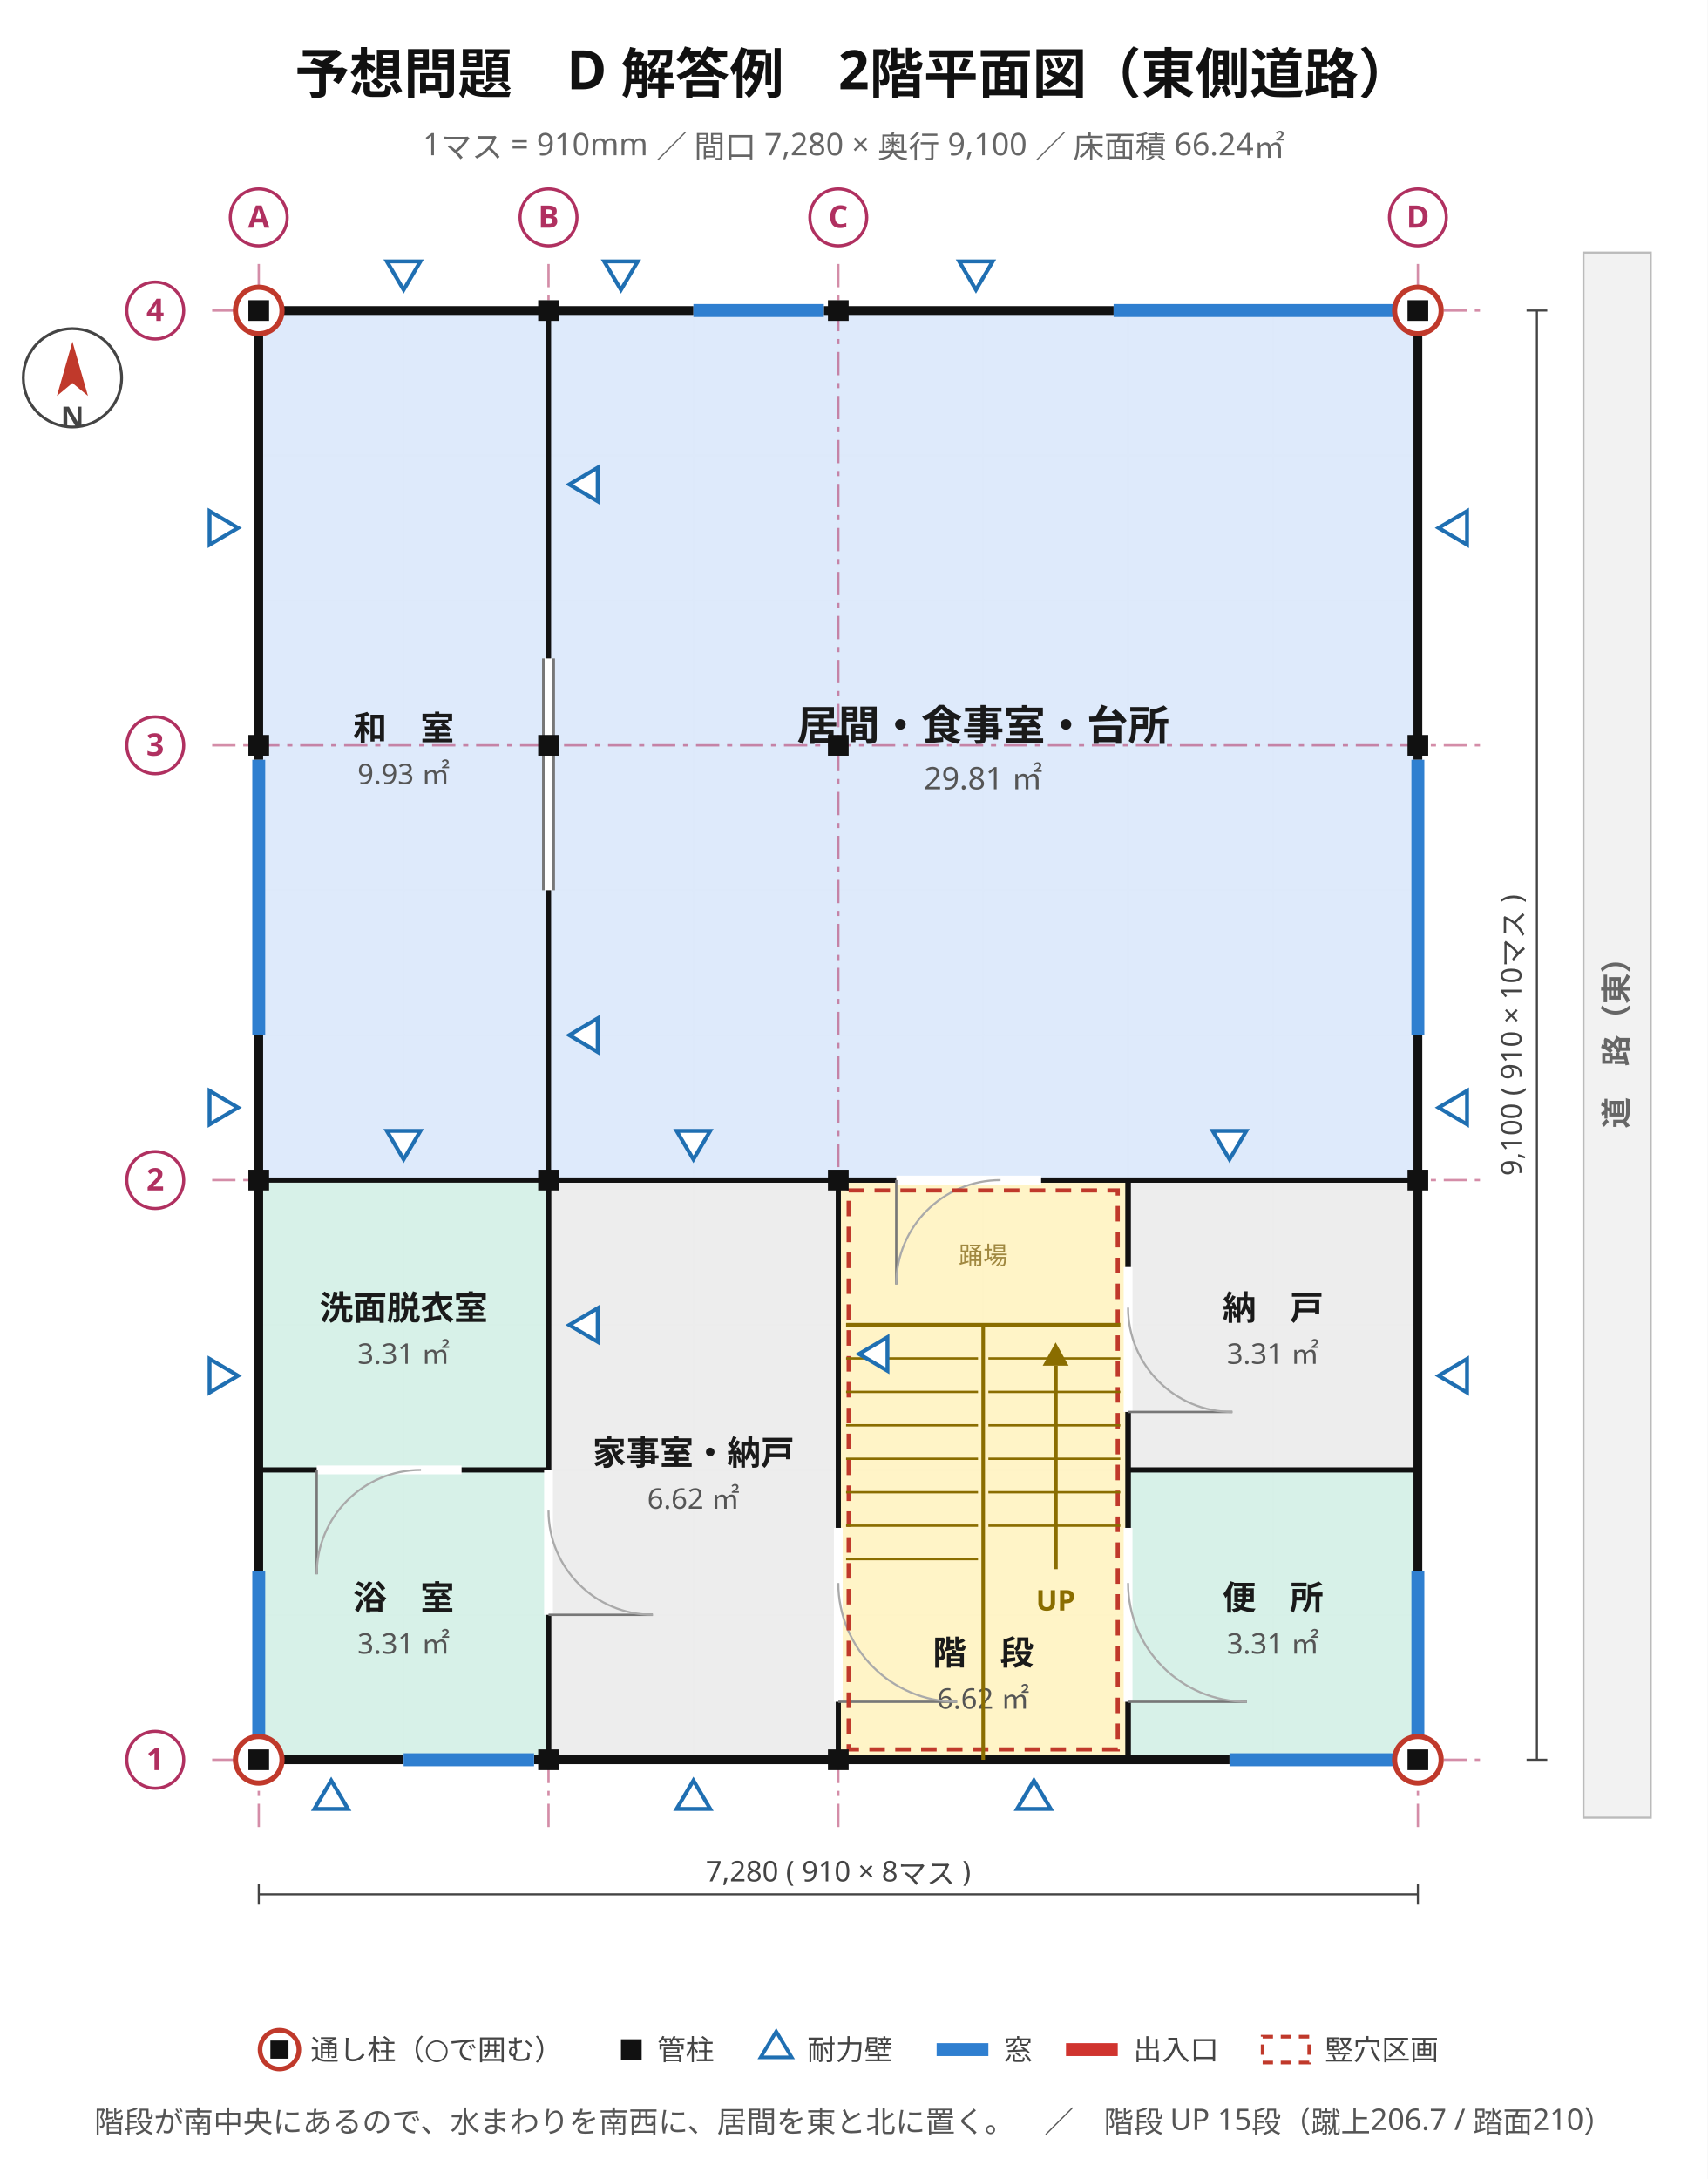
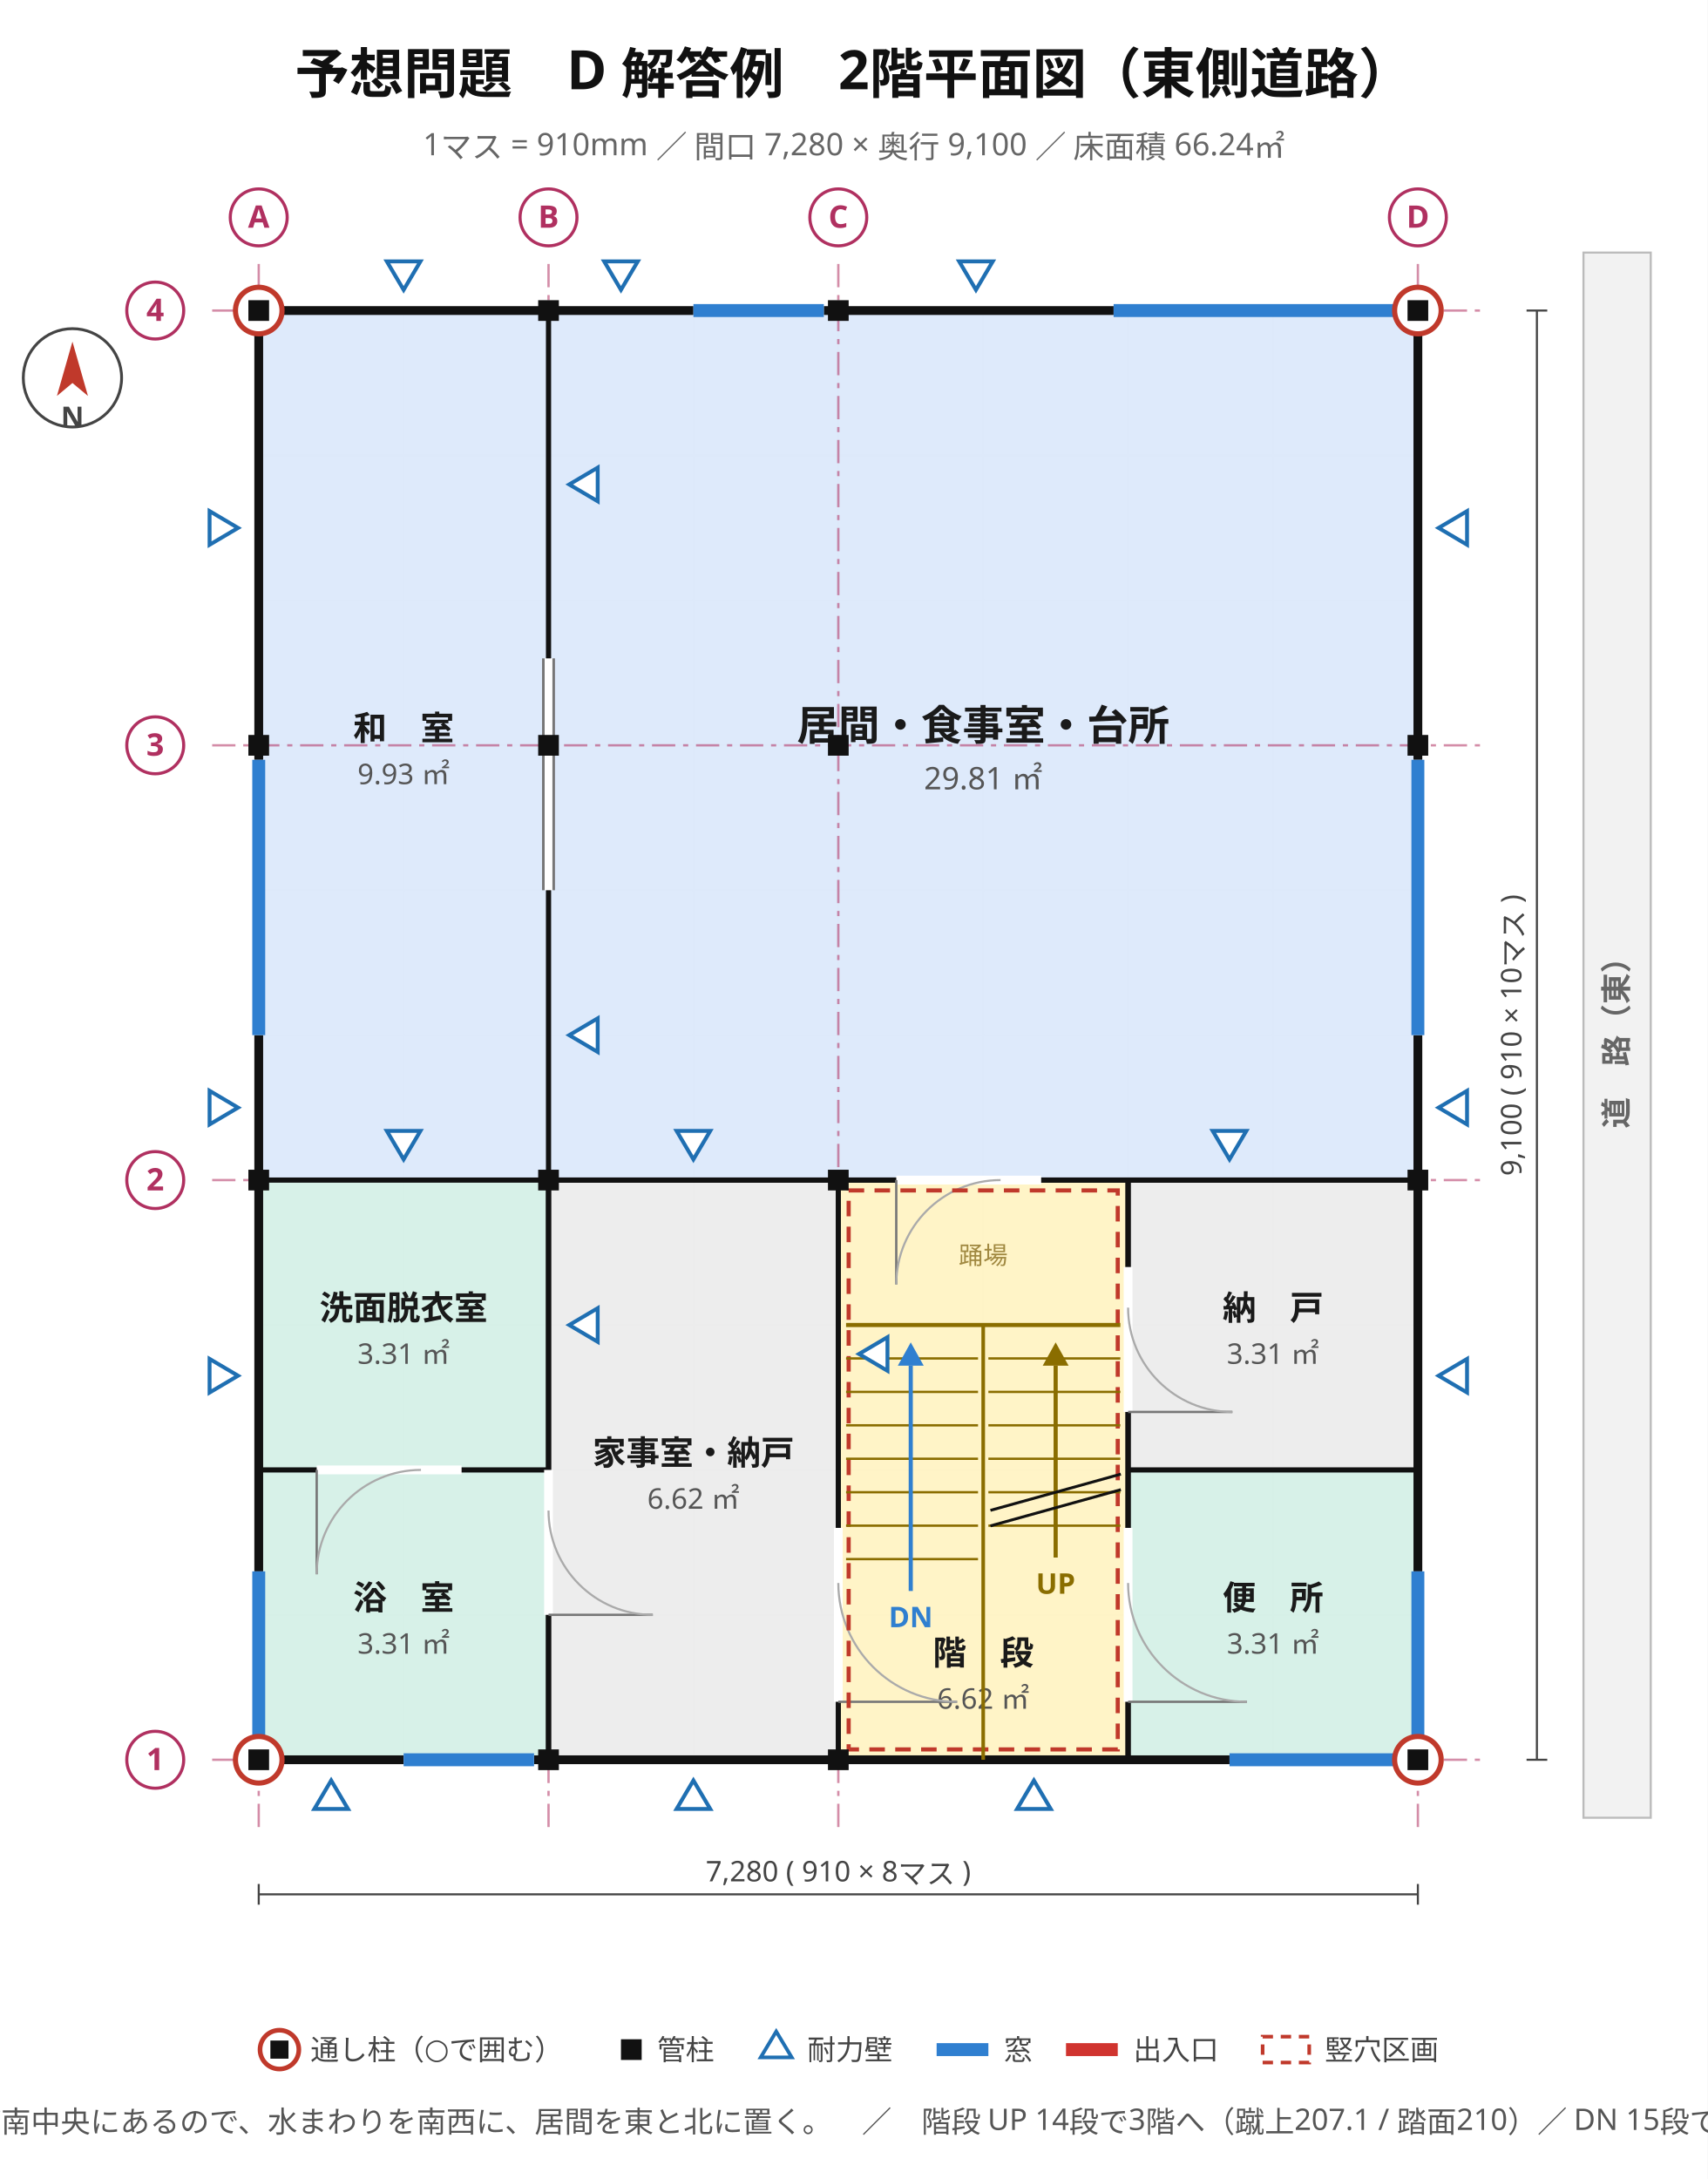
<svg xmlns="http://www.w3.org/2000/svg" viewBox="0 0 660 842" width="660" height="842" font-family="'Hiragino Sans','Hiragino Kaku Gothic ProN','Noto Sans JP','Yu Gothic',Meiryo,'IPAGothic',sans-serif">
  <rect width="660" height="842" fill="#ffffff" />
  <text x="330" y="36" font-size="21" text-anchor="middle" fill="#111" font-weight="700" font-family="'Hiragino Sans','Hiragino Kaku Gothic ProN','Noto Sans JP','Yu Gothic',Meiryo,'IPAGothic',sans-serif">予想問題　D 解答例　2階平面図（東側道路）</text>
  <text x="330" y="60" font-size="12" text-anchor="middle" fill="#666" font-weight="400" font-family="'Hiragino Sans','Hiragino Kaku Gothic ProN','Noto Sans JP','Yu Gothic',Meiryo,'IPAGothic',sans-serif">1マス = 910mm ／ 間口 7,280 × 奥行 9,100 ／ 床面積 66.24㎡</text>
  <line x1="100" y1="120" x2="100" y2="680" stroke="#e8e8e8" stroke-width="0.7" />
  <line x1="156" y1="120" x2="156" y2="680" stroke="#e8e8e8" stroke-width="0.7" />
  <line x1="212" y1="120" x2="212" y2="680" stroke="#e8e8e8" stroke-width="0.7" />
  <line x1="268" y1="120" x2="268" y2="680" stroke="#e8e8e8" stroke-width="0.7" />
  <line x1="324" y1="120" x2="324" y2="680" stroke="#e8e8e8" stroke-width="0.7" />
  <line x1="380" y1="120" x2="380" y2="680" stroke="#e8e8e8" stroke-width="0.7" />
  <line x1="436" y1="120" x2="436" y2="680" stroke="#e8e8e8" stroke-width="0.7" />
  <line x1="492" y1="120" x2="492" y2="680" stroke="#e8e8e8" stroke-width="0.7" />
  <line x1="548" y1="120" x2="548" y2="680" stroke="#e8e8e8" stroke-width="0.7" />
  <line x1="100" y1="680" x2="548" y2="680" stroke="#e8e8e8" stroke-width="0.7" />
  <line x1="100" y1="624" x2="548" y2="624" stroke="#e8e8e8" stroke-width="0.7" />
  <line x1="100" y1="568" x2="548" y2="568" stroke="#e8e8e8" stroke-width="0.7" />
  <line x1="100" y1="512" x2="548" y2="512" stroke="#e8e8e8" stroke-width="0.7" />
  <line x1="100" y1="456" x2="548" y2="456" stroke="#e8e8e8" stroke-width="0.7" />
  <line x1="100" y1="400" x2="548" y2="400" stroke="#e8e8e8" stroke-width="0.7" />
  <line x1="100" y1="344" x2="548" y2="344" stroke="#e8e8e8" stroke-width="0.7" />
  <line x1="100" y1="288" x2="548" y2="288" stroke="#e8e8e8" stroke-width="0.7" />
  <line x1="100" y1="232" x2="548" y2="232" stroke="#e8e8e8" stroke-width="0.7" />
  <line x1="100" y1="176" x2="548" y2="176" stroke="#e8e8e8" stroke-width="0.7" />
  <line x1="100" y1="120" x2="548" y2="120" stroke="#e8e8e8" stroke-width="0.7" />
  <rect x="100" y="568" width="112" height="112" fill="#d5f0e7" stroke="#2f9077" stroke-width="1.2" opacity="0.95" />
  <text x="156" y="622" font-size="13" text-anchor="middle" fill="#1a1a1a" font-weight="700" font-family="'Hiragino Sans','Hiragino Kaku Gothic ProN','Noto Sans JP','Yu Gothic',Meiryo,'IPAGothic',sans-serif">浴　室</text>
  <text x="156" y="639" font-size="11" text-anchor="middle" fill="#555" font-weight="400" font-family="'Hiragino Sans','Hiragino Kaku Gothic ProN','Noto Sans JP','Yu Gothic',Meiryo,'IPAGothic',sans-serif">3.31 ㎡</text>
  <rect x="100" y="456" width="112" height="112" fill="#d5f0e7" stroke="#2f9077" stroke-width="1.2" opacity="0.95" />
  <text x="156" y="510" font-size="13" text-anchor="middle" fill="#1a1a1a" font-weight="700" font-family="'Hiragino Sans','Hiragino Kaku Gothic ProN','Noto Sans JP','Yu Gothic',Meiryo,'IPAGothic',sans-serif">洗面脱衣室</text>
  <text x="156" y="527" font-size="11" text-anchor="middle" fill="#555" font-weight="400" font-family="'Hiragino Sans','Hiragino Kaku Gothic ProN','Noto Sans JP','Yu Gothic',Meiryo,'IPAGothic',sans-serif">3.31 ㎡</text>
  <rect x="212" y="456" width="112" height="224" fill="#ececec" stroke="#8a8a8a" stroke-width="1.2" opacity="0.95" />
  <text x="268" y="566" font-size="13" text-anchor="middle" fill="#1a1a1a" font-weight="700" font-family="'Hiragino Sans','Hiragino Kaku Gothic ProN','Noto Sans JP','Yu Gothic',Meiryo,'IPAGothic',sans-serif">家事室・納戸</text>
  <text x="268" y="583" font-size="11" text-anchor="middle" fill="#555" font-weight="400" font-family="'Hiragino Sans','Hiragino Kaku Gothic ProN','Noto Sans JP','Yu Gothic',Meiryo,'IPAGothic',sans-serif">6.62 ㎡</text>
  <rect x="324" y="456" width="112" height="224" fill="#fff3c4" stroke="#bb9508" stroke-width="1.2" opacity="0.95" />
  <text x="380" y="643.28" font-size="13" text-anchor="middle" fill="#1a1a1a" font-weight="700" font-family="'Hiragino Sans','Hiragino Kaku Gothic ProN','Noto Sans JP','Yu Gothic',Meiryo,'IPAGothic',sans-serif">階　段</text>
  <text x="380" y="660.28" font-size="11" text-anchor="middle" fill="#555" font-weight="400" font-family="'Hiragino Sans','Hiragino Kaku Gothic ProN','Noto Sans JP','Yu Gothic',Meiryo,'IPAGothic',sans-serif">6.62 ㎡</text>
  <rect x="436" y="568" width="112" height="112" fill="#d5f0e7" stroke="#2f9077" stroke-width="1.2" opacity="0.95" />
  <text x="492" y="622" font-size="13" text-anchor="middle" fill="#1a1a1a" font-weight="700" font-family="'Hiragino Sans','Hiragino Kaku Gothic ProN','Noto Sans JP','Yu Gothic',Meiryo,'IPAGothic',sans-serif">便　所</text>
  <text x="492" y="639" font-size="11" text-anchor="middle" fill="#555" font-weight="400" font-family="'Hiragino Sans','Hiragino Kaku Gothic ProN','Noto Sans JP','Yu Gothic',Meiryo,'IPAGothic',sans-serif">3.31 ㎡</text>
  <rect x="436" y="456" width="112" height="112" fill="#ececec" stroke="#8a8a8a" stroke-width="1.2" opacity="0.95" />
  <text x="492" y="510" font-size="13" text-anchor="middle" fill="#1a1a1a" font-weight="700" font-family="'Hiragino Sans','Hiragino Kaku Gothic ProN','Noto Sans JP','Yu Gothic',Meiryo,'IPAGothic',sans-serif">納　戸</text>
  <text x="492" y="527" font-size="11" text-anchor="middle" fill="#555" font-weight="400" font-family="'Hiragino Sans','Hiragino Kaku Gothic ProN','Noto Sans JP','Yu Gothic',Meiryo,'IPAGothic',sans-serif">3.31 ㎡</text>
  <rect x="100" y="120" width="112" height="336" fill="#dce9fb" stroke="#4a76b8" stroke-width="1.2" opacity="0.95" />
  <text x="156" y="286" font-size="13" text-anchor="middle" fill="#1a1a1a" font-weight="700" font-family="'Hiragino Sans','Hiragino Kaku Gothic ProN','Noto Sans JP','Yu Gothic',Meiryo,'IPAGothic',sans-serif">和　室</text>
  <text x="156" y="303" font-size="11" text-anchor="middle" fill="#555" font-weight="400" font-family="'Hiragino Sans','Hiragino Kaku Gothic ProN','Noto Sans JP','Yu Gothic',Meiryo,'IPAGothic',sans-serif">9.93 ㎡</text>
  <rect x="212" y="120" width="336" height="336" fill="#dce9fb" stroke="#4a76b8" stroke-width="1.2" opacity="0.95" />
  <text x="380" y="286" font-size="16" text-anchor="middle" fill="#1a1a1a" font-weight="700" font-family="'Hiragino Sans','Hiragino Kaku Gothic ProN','Noto Sans JP','Yu Gothic',Meiryo,'IPAGothic',sans-serif">居間・食事室・台所</text>
  <text x="380" y="305" font-size="12" text-anchor="middle" fill="#555" font-weight="400" font-family="'Hiragino Sans','Hiragino Kaku Gothic ProN','Noto Sans JP','Yu Gothic',Meiryo,'IPAGothic',sans-serif">29.81 ㎡</text>
  <line x1="100" y1="102" x2="100" y2="706" stroke="#b03060" stroke-width="0.9" stroke-dasharray="9 3 2 3" opacity="0.55" />
  <line x1="212" y1="102" x2="212" y2="706" stroke="#b03060" stroke-width="0.9" stroke-dasharray="9 3 2 3" opacity="0.55" />
  <line x1="324" y1="102" x2="324" y2="706" stroke="#b03060" stroke-width="0.9" stroke-dasharray="9 3 2 3" opacity="0.55" />
  <line x1="548" y1="102" x2="548" y2="706" stroke="#b03060" stroke-width="0.9" stroke-dasharray="9 3 2 3" opacity="0.55" />
  <line x1="82" y1="680" x2="574" y2="680" stroke="#b03060" stroke-width="0.9" stroke-dasharray="9 3 2 3" opacity="0.55" />
  <line x1="82" y1="456" x2="574" y2="456" stroke="#b03060" stroke-width="0.9" stroke-dasharray="9 3 2 3" opacity="0.55" />
  <line x1="82" y1="288" x2="574" y2="288" stroke="#b03060" stroke-width="0.9" stroke-dasharray="9 3 2 3" opacity="0.55" />
  <line x1="82" y1="120" x2="574" y2="120" stroke="#b03060" stroke-width="0.9" stroke-dasharray="9 3 2 3" opacity="0.55" />
  <rect x="100" y="120" width="448" height="560" stroke="#111" stroke-width="3.4" fill="none" />
  <line x1="548" y1="400" x2="548" y2="293.6" stroke="#ffffff" stroke-width="4.2" />
  <line x1="548" y1="400" x2="548" y2="293.6" stroke="#2f7fd0" stroke-width="5.0" />
  <line x1="548" y1="674.4" x2="548" y2="607.2" stroke="#ffffff" stroke-width="4.2" />
  <line x1="548" y1="674.4" x2="548" y2="607.2" stroke="#2f7fd0" stroke-width="5.0" />
  <line x1="156" y1="680" x2="206.4" y2="680" stroke="#ffffff" stroke-width="4.2" />
  <line x1="156" y1="680" x2="206.4" y2="680" stroke="#2f7fd0" stroke-width="5.0" />
  <line x1="475.2" y1="680" x2="542.4" y2="680" stroke="#ffffff" stroke-width="4.2" />
  <line x1="475.2" y1="680" x2="542.4" y2="680" stroke="#2f7fd0" stroke-width="5.0" />
  <line x1="268" y1="120" x2="318.4" y2="120" stroke="#ffffff" stroke-width="4.2" />
  <line x1="268" y1="120" x2="318.4" y2="120" stroke="#2f7fd0" stroke-width="5.0" />
  <line x1="430.4" y1="120" x2="542.4" y2="120" stroke="#ffffff" stroke-width="4.2" />
  <line x1="430.4" y1="120" x2="542.4" y2="120" stroke="#2f7fd0" stroke-width="5.0" />
  <line x1="100" y1="400" x2="100" y2="293.6" stroke="#ffffff" stroke-width="4.2" />
  <line x1="100" y1="400" x2="100" y2="293.6" stroke="#2f7fd0" stroke-width="5.0" />
  <line x1="100" y1="674.4" x2="100" y2="607.2" stroke="#ffffff" stroke-width="4.2" />
  <line x1="100" y1="674.4" x2="100" y2="607.2" stroke="#2f7fd0" stroke-width="5.0" />
+   <line x1="436" y1="568" x2="548" y2="568" stroke="#111" stroke-width="2.0" />
+   <line x1="436" y1="680" x2="436" y2="568" stroke="#111" stroke-width="2.0" />
  <line x1="324" y1="680" x2="324" y2="456" stroke="#111" stroke-width="2.0" />
+   <line x1="212" y1="680" x2="212" y2="568" stroke="#111" stroke-width="2.0" />
  <line x1="324" y1="456" x2="436" y2="456" stroke="#111" stroke-width="2.0" />
-   <line x1="436" y1="680" x2="436" y2="568" stroke="#111" stroke-width="2.0" />
+   <line x1="436" y1="680" x2="436" y2="456" stroke="#111" stroke-width="2.0" />
+   <line x1="436" y1="568" x2="436" y2="456" stroke="#111" stroke-width="2.0" />
+   <line x1="100" y1="456" x2="212" y2="456" stroke="#111" stroke-width="2.0" />
+   <line x1="212" y1="680" x2="212" y2="456" stroke="#111" stroke-width="2.0" />
+   <line x1="212" y1="456" x2="548" y2="456" stroke="#111" stroke-width="2.0" />
+   <line x1="212" y1="568" x2="212" y2="456" stroke="#111" stroke-width="2.0" />
  <line x1="100" y1="568" x2="212" y2="568" stroke="#111" stroke-width="2.0" />
-   <line x1="212" y1="680" x2="212" y2="568" stroke="#111" stroke-width="2.0" />
-   <line x1="100" y1="456" x2="212" y2="456" stroke="#111" stroke-width="2.0" />
-   <line x1="212" y1="456" x2="548" y2="456" stroke="#111" stroke-width="2.0" />
-   <line x1="436" y1="680" x2="436" y2="456" stroke="#111" stroke-width="2.0" />
+   <line x1="212" y1="456" x2="212" y2="120" stroke="#111" stroke-width="2.0" />
  <line x1="436" y1="456" x2="548" y2="456" stroke="#111" stroke-width="2.0" />
-   <line x1="436" y1="568" x2="436" y2="456" stroke="#111" stroke-width="2.0" />
-   <line x1="436" y1="568" x2="548" y2="568" stroke="#111" stroke-width="2.0" />
-   <line x1="212" y1="680" x2="212" y2="456" stroke="#111" stroke-width="2.0" />
-   <line x1="212" y1="568" x2="212" y2="456" stroke="#111" stroke-width="2.0" />
-   <line x1="212" y1="456" x2="212" y2="120" stroke="#111" stroke-width="2.0" />
  <line x1="212" y1="456" x2="324" y2="456" stroke="#111" stroke-width="2.0" />
  <line x1="324" y1="657.6" x2="324" y2="590.4" stroke="#ffffff" stroke-width="3.4" />
  <line x1="324" y1="657.6" x2="369.92" y2="657.6" stroke="#777" stroke-width="0.9" />
  <path d="M 369.9 657.6 A 45.9 45.9 0 0 1 324.0 611.7" stroke="#aaa" stroke-width="0.8" fill="none" />
  <line x1="212" y1="624" x2="212" y2="568" stroke="#ffffff" stroke-width="3.4" />
  <line x1="212" y1="624" x2="252.32" y2="624" stroke="#777" stroke-width="0.9" />
  <path d="M 252.3 624.0 A 40.3 40.3 0 0 1 212.0 583.7" stroke="#aaa" stroke-width="0.8" fill="none" />
  <line x1="122.4" y1="568" x2="178.4" y2="568" stroke="#ffffff" stroke-width="3.4" />
  <line x1="122.4" y1="568" x2="122.4" y2="608.32" stroke="#777" stroke-width="0.9" />
  <path d="M 122.4 608.3 A 40.3 40.3 0 0 1 162.7 568.0" stroke="#aaa" stroke-width="0.8" fill="none" />
  <line x1="436" y1="657.6" x2="436" y2="590.4" stroke="#ffffff" stroke-width="3.4" />
  <line x1="436" y1="657.6" x2="481.92" y2="657.6" stroke="#777" stroke-width="0.9" />
  <path d="M 481.9 657.6 A 45.9 45.9 0 0 1 436.0 611.7" stroke="#aaa" stroke-width="0.8" fill="none" />
  <line x1="436" y1="545.6" x2="436" y2="489.6" stroke="#ffffff" stroke-width="3.4" />
  <line x1="436" y1="545.6" x2="476.32" y2="545.6" stroke="#777" stroke-width="0.9" />
  <path d="M 476.3 545.6 A 40.3 40.3 0 0 1 436.0 505.3" stroke="#aaa" stroke-width="0.8" fill="none" />
  <line x1="346.4" y1="456" x2="402.4" y2="456" stroke="#ffffff" stroke-width="3.4" />
  <line x1="346.4" y1="456" x2="346.4" y2="496.32" stroke="#777" stroke-width="0.9" />
  <path d="M 346.4 496.3 A 40.3 40.3 0 0 1 386.7 456.0" stroke="#aaa" stroke-width="0.8" fill="none" />
  <line x1="212" y1="344" x2="212" y2="254.4" stroke="#ffffff" stroke-width="3.4" />
  <line x1="210" y1="344" x2="210" y2="254.4" stroke="#777" stroke-width="1.0" />
  <line x1="214" y1="344" x2="214" y2="254.4" stroke="#777" stroke-width="1.0" />
  <rect x="328" y="460" width="104" height="216" fill="none" stroke="#c0392b" stroke-width="1.6" stroke-dasharray="6 4" />
  <line x1="327" y1="512" x2="433" y2="512" stroke="#8a6d00" stroke-width="1.6" />
  <line x1="380" y1="680" x2="380" y2="512" stroke="#8a6d00" stroke-width="1.4" />
  <line x1="382" y1="524.92" x2="433" y2="524.92" stroke="#8a6d00" stroke-width="0.9" />
  <line x1="382" y1="537.85" x2="433" y2="537.85" stroke="#8a6d00" stroke-width="0.9" />
  <line x1="382" y1="550.77" x2="433" y2="550.77" stroke="#8a6d00" stroke-width="0.9" />
  <line x1="382" y1="563.69" x2="433" y2="563.69" stroke="#8a6d00" stroke-width="0.9" />
  <line x1="382" y1="576.62" x2="433" y2="576.62" stroke="#8a6d00" stroke-width="0.9" />
  <line x1="382" y1="589.54" x2="433" y2="589.54" stroke="#8a6d00" stroke-width="0.9" />
  <line x1="327" y1="524.92" x2="378" y2="524.92" stroke="#8a6d00" stroke-width="0.9" />
  <line x1="327" y1="537.85" x2="378" y2="537.85" stroke="#8a6d00" stroke-width="0.9" />
  <line x1="327" y1="550.77" x2="378" y2="550.77" stroke="#8a6d00" stroke-width="0.9" />
  <line x1="327" y1="563.69" x2="378" y2="563.69" stroke="#8a6d00" stroke-width="0.9" />
  <line x1="327" y1="576.62" x2="378" y2="576.62" stroke="#8a6d00" stroke-width="0.9" />
  <line x1="327" y1="589.54" x2="378" y2="589.54" stroke="#8a6d00" stroke-width="0.9" />
  <line x1="327" y1="602.46" x2="378" y2="602.46" stroke="#8a6d00" stroke-width="0.9" />
-   <line x1="408" y1="606.34" x2="408" y2="527.72" stroke="#8a6d00" stroke-width="1.6" />
+   <line x1="408" y1="601.86" x2="408" y2="527.72" stroke="#8a6d00" stroke-width="1.6" />
  <polygon points="408,518.72 403,527.72 413,527.72" fill="#8a6d00" />
-   <text x="408" y="622.34" font-size="11" text-anchor="middle" fill="#8a6d00" font-weight="700" font-family="'Hiragino Sans','Hiragino Kaku Gothic ProN','Noto Sans JP','Yu Gothic',Meiryo,'IPAGothic',sans-serif">UP</text>
+   <text x="408" y="615.86" font-size="11" text-anchor="middle" fill="#8a6d00" font-weight="700" font-family="'Hiragino Sans','Hiragino Kaku Gothic ProN','Noto Sans JP','Yu Gothic',Meiryo,'IPAGothic',sans-serif">UP</text>
+   <line x1="382.8" y1="583.62" x2="433.2" y2="569.62" stroke="#111" stroke-width="1.1" />
+   <line x1="382.8" y1="589.62" x2="433.2" y2="575.62" stroke="#111" stroke-width="1.1" />
+   <line x1="352" y1="614.78" x2="352" y2="527.72" stroke="#2f7fd0" stroke-width="1.6" />
+   <polygon points="352,518.72 347,527.72 357,527.72" fill="#2f7fd0" />
+   <text x="352" y="628.78" font-size="11" text-anchor="middle" fill="#2f7fd0" font-weight="700" font-family="'Hiragino Sans','Hiragino Kaku Gothic ProN','Noto Sans JP','Yu Gothic',Meiryo,'IPAGothic',sans-serif">DN</text>
  <text x="380" y="488.48" font-size="9.5" text-anchor="middle" fill="#a08840" font-weight="400" font-family="'Hiragino Sans','Hiragino Kaku Gothic ProN','Noto Sans JP','Yu Gothic',Meiryo,'IPAGothic',sans-serif">踊場</text>
  <polygon points="92,531.6 81,525.1 81,538.1" fill="#ffffff" stroke="#1f6fb2" stroke-width="1.5" />
  <polygon points="92,428 81,421.5 81,434.5" fill="#ffffff" stroke="#1f6fb2" stroke-width="1.5" />
  <polygon points="92,204 81,197.5 81,210.5" fill="#ffffff" stroke="#1f6fb2" stroke-width="1.5" />
  <polygon points="220,512 231,505.5 231,518.5" fill="#ffffff" stroke="#1f6fb2" stroke-width="1.5" />
  <polygon points="220,400 231,393.5 231,406.5" fill="#ffffff" stroke="#1f6fb2" stroke-width="1.5" />
  <polygon points="220,187.2 231,180.7 231,193.7" fill="#ffffff" stroke="#1f6fb2" stroke-width="1.5" />
  <polygon points="332,523.2 343,516.7 343,529.7" fill="#ffffff" stroke="#1f6fb2" stroke-width="1.5" />
  <polygon points="556,531.6 567,525.1 567,538.1" fill="#ffffff" stroke="#1f6fb2" stroke-width="1.5" />
  <polygon points="556,428 567,421.5 567,434.5" fill="#ffffff" stroke="#1f6fb2" stroke-width="1.5" />
  <polygon points="556,204 567,197.5 567,210.5" fill="#ffffff" stroke="#1f6fb2" stroke-width="1.5" />
  <polygon points="128,688 121.5,699 134.5,699" fill="#ffffff" stroke="#1f6fb2" stroke-width="1.5" />
  <polygon points="268,688 261.5,699 274.5,699" fill="#ffffff" stroke="#1f6fb2" stroke-width="1.5" />
  <polygon points="399.6,688 393.1,699 406.1,699" fill="#ffffff" stroke="#1f6fb2" stroke-width="1.5" />
  <polygon points="156,448 149.5,437 162.5,437" fill="#ffffff" stroke="#1f6fb2" stroke-width="1.5" />
  <polygon points="268,448 261.5,437 274.5,437" fill="#ffffff" stroke="#1f6fb2" stroke-width="1.5" />
  <polygon points="475.2,448 468.7,437 481.7,437" fill="#ffffff" stroke="#1f6fb2" stroke-width="1.5" />
  <polygon points="156,112 149.5,101 162.5,101" fill="#ffffff" stroke="#1f6fb2" stroke-width="1.5" />
  <polygon points="240,112 233.5,101 246.5,101" fill="#ffffff" stroke="#1f6fb2" stroke-width="1.5" />
  <polygon points="377.2,112 370.7,101 383.7,101" fill="#ffffff" stroke="#1f6fb2" stroke-width="1.5" />
  <rect x="208" y="676" width="8" height="8" fill="#111" />
  <rect x="320" y="676" width="8" height="8" fill="#111" />
  <rect x="96" y="452" width="8" height="8" fill="#111" />
  <rect x="544" y="452" width="8" height="8" fill="#111" />
  <rect x="96" y="284" width="8" height="8" fill="#111" />
  <rect x="544" y="284" width="8" height="8" fill="#111" />
  <rect x="208" y="116" width="8" height="8" fill="#111" />
  <rect x="320" y="116" width="8" height="8" fill="#111" />
  <rect x="208" y="452" width="8" height="8" fill="#111" />
  <rect x="320" y="452" width="8" height="8" fill="#111" />
  <rect x="208" y="284" width="8" height="8" fill="#111" />
  <rect x="320" y="284" width="8" height="8" fill="#111" />
  <circle cx="100" cy="680" r="9" fill="#ffffff" stroke="#c0392b" stroke-width="2.0" />
  <rect x="96" y="676" width="8" height="8" fill="#111" />
  <circle cx="548" cy="680" r="9" fill="#ffffff" stroke="#c0392b" stroke-width="2.0" />
  <rect x="544" y="676" width="8" height="8" fill="#111" />
  <circle cx="100" cy="120" r="9" fill="#ffffff" stroke="#c0392b" stroke-width="2.0" />
  <rect x="96" y="116" width="8" height="8" fill="#111" />
  <circle cx="548" cy="120" r="9" fill="#ffffff" stroke="#c0392b" stroke-width="2.0" />
  <rect x="544" y="116" width="8" height="8" fill="#111" />
  <circle cx="100" cy="84" r="11" fill="#ffffff" stroke="#b03060" stroke-width="1.2" />
  <text x="100" y="88" font-size="12" text-anchor="middle" fill="#b03060" font-weight="700" font-family="'Hiragino Sans','Hiragino Kaku Gothic ProN','Noto Sans JP','Yu Gothic',Meiryo,'IPAGothic',sans-serif">A</text>
  <circle cx="212" cy="84" r="11" fill="#ffffff" stroke="#b03060" stroke-width="1.2" />
  <text x="212" y="88" font-size="12" text-anchor="middle" fill="#b03060" font-weight="700" font-family="'Hiragino Sans','Hiragino Kaku Gothic ProN','Noto Sans JP','Yu Gothic',Meiryo,'IPAGothic',sans-serif">B</text>
  <circle cx="324" cy="84" r="11" fill="#ffffff" stroke="#b03060" stroke-width="1.2" />
  <text x="324" y="88" font-size="12" text-anchor="middle" fill="#b03060" font-weight="700" font-family="'Hiragino Sans','Hiragino Kaku Gothic ProN','Noto Sans JP','Yu Gothic',Meiryo,'IPAGothic',sans-serif">C</text>
  <circle cx="548" cy="84" r="11" fill="#ffffff" stroke="#b03060" stroke-width="1.2" />
  <text x="548" y="88" font-size="12" text-anchor="middle" fill="#b03060" font-weight="700" font-family="'Hiragino Sans','Hiragino Kaku Gothic ProN','Noto Sans JP','Yu Gothic',Meiryo,'IPAGothic',sans-serif">D</text>
  <circle cx="60" cy="680" r="11" fill="#ffffff" stroke="#b03060" stroke-width="1.2" />
  <text x="60" y="684" font-size="12" text-anchor="middle" fill="#b03060" font-weight="700" font-family="'Hiragino Sans','Hiragino Kaku Gothic ProN','Noto Sans JP','Yu Gothic',Meiryo,'IPAGothic',sans-serif">1</text>
  <circle cx="60" cy="456" r="11" fill="#ffffff" stroke="#b03060" stroke-width="1.2" />
  <text x="60" y="460" font-size="12" text-anchor="middle" fill="#b03060" font-weight="700" font-family="'Hiragino Sans','Hiragino Kaku Gothic ProN','Noto Sans JP','Yu Gothic',Meiryo,'IPAGothic',sans-serif">2</text>
  <circle cx="60" cy="288" r="11" fill="#ffffff" stroke="#b03060" stroke-width="1.2" />
  <text x="60" y="292" font-size="12" text-anchor="middle" fill="#b03060" font-weight="700" font-family="'Hiragino Sans','Hiragino Kaku Gothic ProN','Noto Sans JP','Yu Gothic',Meiryo,'IPAGothic',sans-serif">3</text>
  <circle cx="60" cy="120" r="11" fill="#ffffff" stroke="#b03060" stroke-width="1.2" />
  <text x="60" y="124" font-size="12" text-anchor="middle" fill="#b03060" font-weight="700" font-family="'Hiragino Sans','Hiragino Kaku Gothic ProN','Noto Sans JP','Yu Gothic',Meiryo,'IPAGothic',sans-serif">4</text>
  <line x1="100" y1="732" x2="548" y2="732" stroke="#444" stroke-width="0.8" />
  <line x1="100" y1="728" x2="100" y2="736" stroke="#444" stroke-width="0.8" />
  <line x1="548" y1="728" x2="548" y2="736" stroke="#444" stroke-width="0.8" />
  <text x="324" y="727" font-size="11" text-anchor="middle" fill="#444" font-weight="400" font-family="'Hiragino Sans','Hiragino Kaku Gothic ProN','Noto Sans JP','Yu Gothic',Meiryo,'IPAGothic',sans-serif">7,280  ( 910 × 8マス )</text>
  <line x1="594" y1="680" x2="594" y2="120" stroke="#444" stroke-width="0.8" />
  <line x1="590" y1="680" x2="598" y2="680" stroke="#444" stroke-width="0.8" />
  <line x1="590" y1="120" x2="598" y2="120" stroke="#444" stroke-width="0.8" />
  <g transform="translate(588,400) rotate(-90)">
    <text x="0" y="0" font-size="11" text-anchor="middle" fill="#444" font-weight="400" font-family="'Hiragino Sans','Hiragino Kaku Gothic ProN','Noto Sans JP','Yu Gothic',Meiryo,'IPAGothic',sans-serif">9,100  ( 910 × 10マス )</text>
  </g>
  <circle cx="28" cy="146" r="19" fill="#ffffff" stroke="#444" stroke-width="1.1" />
  <polygon points="28,132 22,153 28,148 34,153" fill="#c0392b" />
  <text x="28" y="165" font-size="11" text-anchor="middle" fill="#444" font-weight="700" font-family="'Hiragino Sans','Hiragino Kaku Gothic ProN','Noto Sans JP','Yu Gothic',Meiryo,'IPAGothic',sans-serif">N</text>
  <rect x="612" y="97.6" width="26" height="604.8" fill="#f2f2f2" stroke="#bbb" stroke-width="0.8" />
  <g transform="translate(629,400) rotate(-90)">
    <text x="0" y="0" font-size="12" text-anchor="middle" fill="#666" font-weight="700" font-family="'Hiragino Sans','Hiragino Kaku Gothic ProN','Noto Sans JP','Yu Gothic',Meiryo,'IPAGothic',sans-serif">道　路（東）</text>
  </g>
  <circle cx="108" cy="792" r="7.5" fill="#ffffff" stroke="#c0392b" stroke-width="1.8" />
  <rect x="104.5" y="788.5" width="7" height="7" fill="#111" />
  <text x="120" y="796" font-size="11" text-anchor="start" fill="#444" font-weight="400" font-family="'Hiragino Sans','Hiragino Kaku Gothic ProN','Noto Sans JP','Yu Gothic',Meiryo,'IPAGothic',sans-serif">通し柱（○で囲む）</text>
  <rect x="240" y="788" width="8" height="8" fill="#111" />
  <text x="254" y="796" font-size="11" text-anchor="start" fill="#444" font-weight="400" font-family="'Hiragino Sans','Hiragino Kaku Gothic ProN','Noto Sans JP','Yu Gothic',Meiryo,'IPAGothic',sans-serif">管柱</text>
  <polygon points="300,785 294,795 306,795" fill="#fff" stroke="#1f6fb2" stroke-width="1.4" />
  <text x="312" y="796" font-size="11" text-anchor="start" fill="#444" font-weight="400" font-family="'Hiragino Sans','Hiragino Kaku Gothic ProN','Noto Sans JP','Yu Gothic',Meiryo,'IPAGothic',sans-serif">耐力壁</text>
  <line x1="362" y1="792" x2="382" y2="792" stroke="#2f7fd0" stroke-width="5" />
  <text x="388" y="796" font-size="11" text-anchor="start" fill="#444" font-weight="400" font-family="'Hiragino Sans','Hiragino Kaku Gothic ProN','Noto Sans JP','Yu Gothic',Meiryo,'IPAGothic',sans-serif">窓</text>
  <line x1="412" y1="792" x2="432" y2="792" stroke="#d0342f" stroke-width="5" />
  <text x="438" y="796" font-size="11" text-anchor="start" fill="#444" font-weight="400" font-family="'Hiragino Sans','Hiragino Kaku Gothic ProN','Noto Sans JP','Yu Gothic',Meiryo,'IPAGothic',sans-serif">出入口</text>
  <rect x="488" y="787" width="18" height="10" fill="none" stroke="#c0392b" stroke-width="1.4" stroke-dasharray="4 3" />
  <text x="512" y="796" font-size="11" text-anchor="start" fill="#444" font-weight="400" font-family="'Hiragino Sans','Hiragino Kaku Gothic ProN','Noto Sans JP','Yu Gothic',Meiryo,'IPAGothic',sans-serif">竪穴区画</text>
-   <text x="330" y="824" font-size="11.5" text-anchor="middle" fill="#555" font-weight="400" font-family="'Hiragino Sans','Hiragino Kaku Gothic ProN','Noto Sans JP','Yu Gothic',Meiryo,'IPAGothic',sans-serif">階段が南中央にあるので、水まわりを南西に、居間を東と北に置く。　／　階段 UP 15段（蹴上206.7 / 踏面210）</text>
+   <text x="330" y="824" font-size="11.5" text-anchor="middle" fill="#555" font-weight="400" font-family="'Hiragino Sans','Hiragino Kaku Gothic ProN','Noto Sans JP','Yu Gothic',Meiryo,'IPAGothic',sans-serif">階段が南中央にあるので、水まわりを南西に、居間を東と北に置く。　／　階段 UP 14段で3階へ（蹴上207.1 / 踏面210）／ DN 15段で1階へ</text>
</svg>
